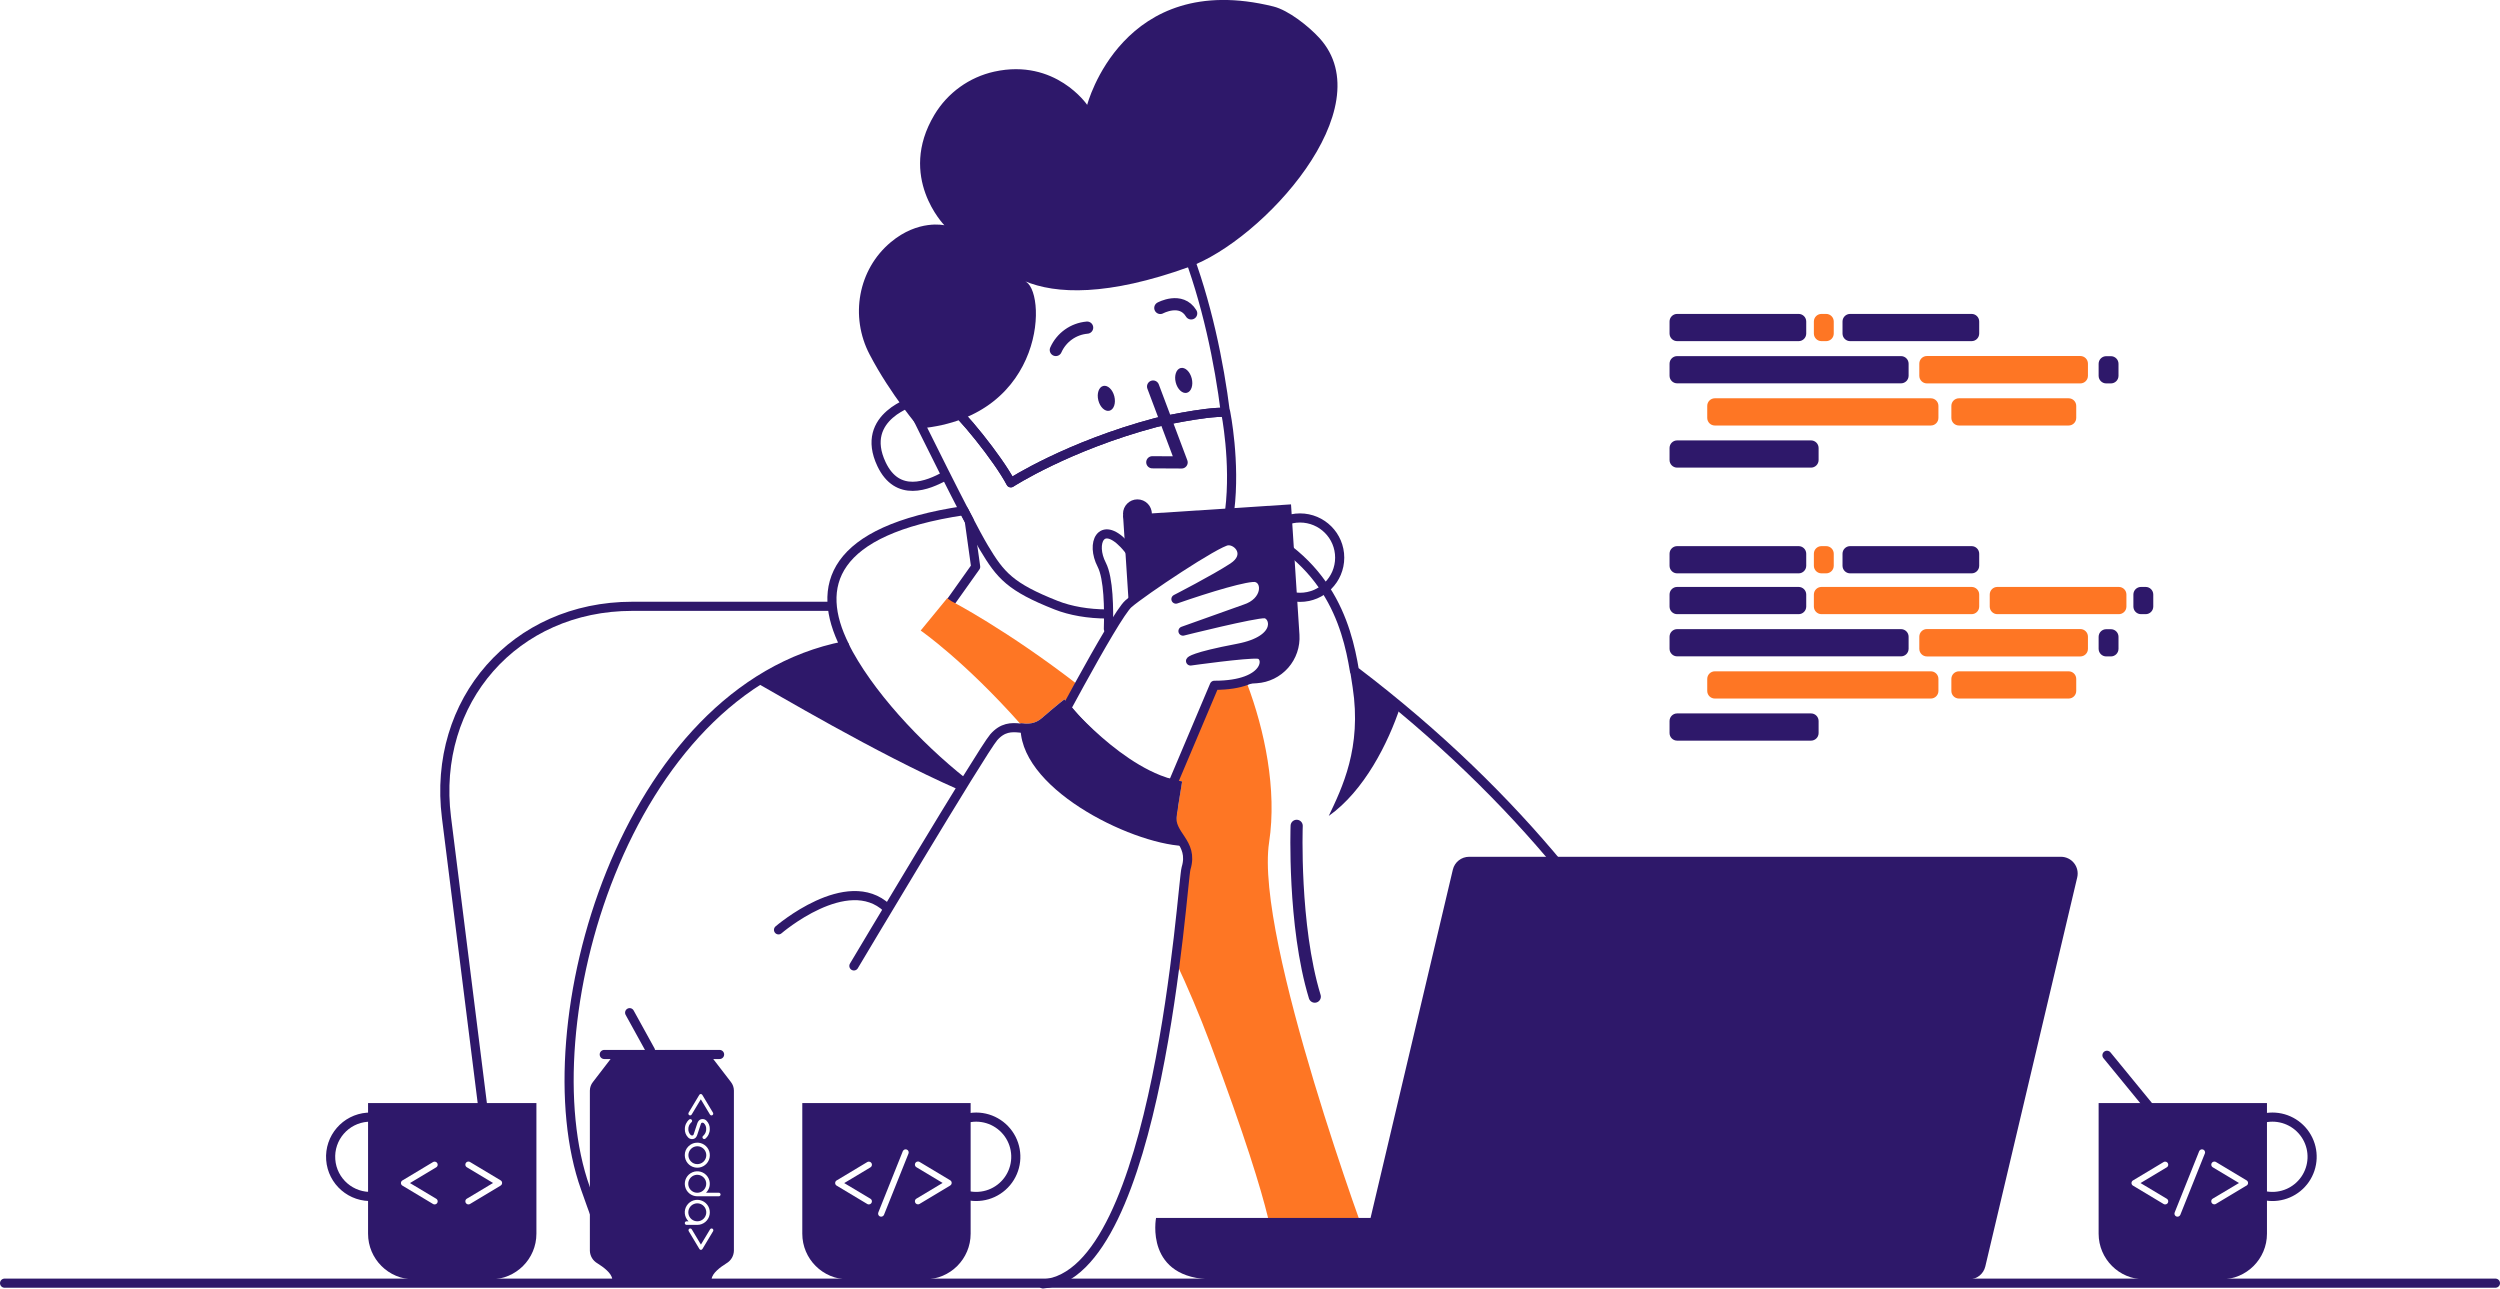
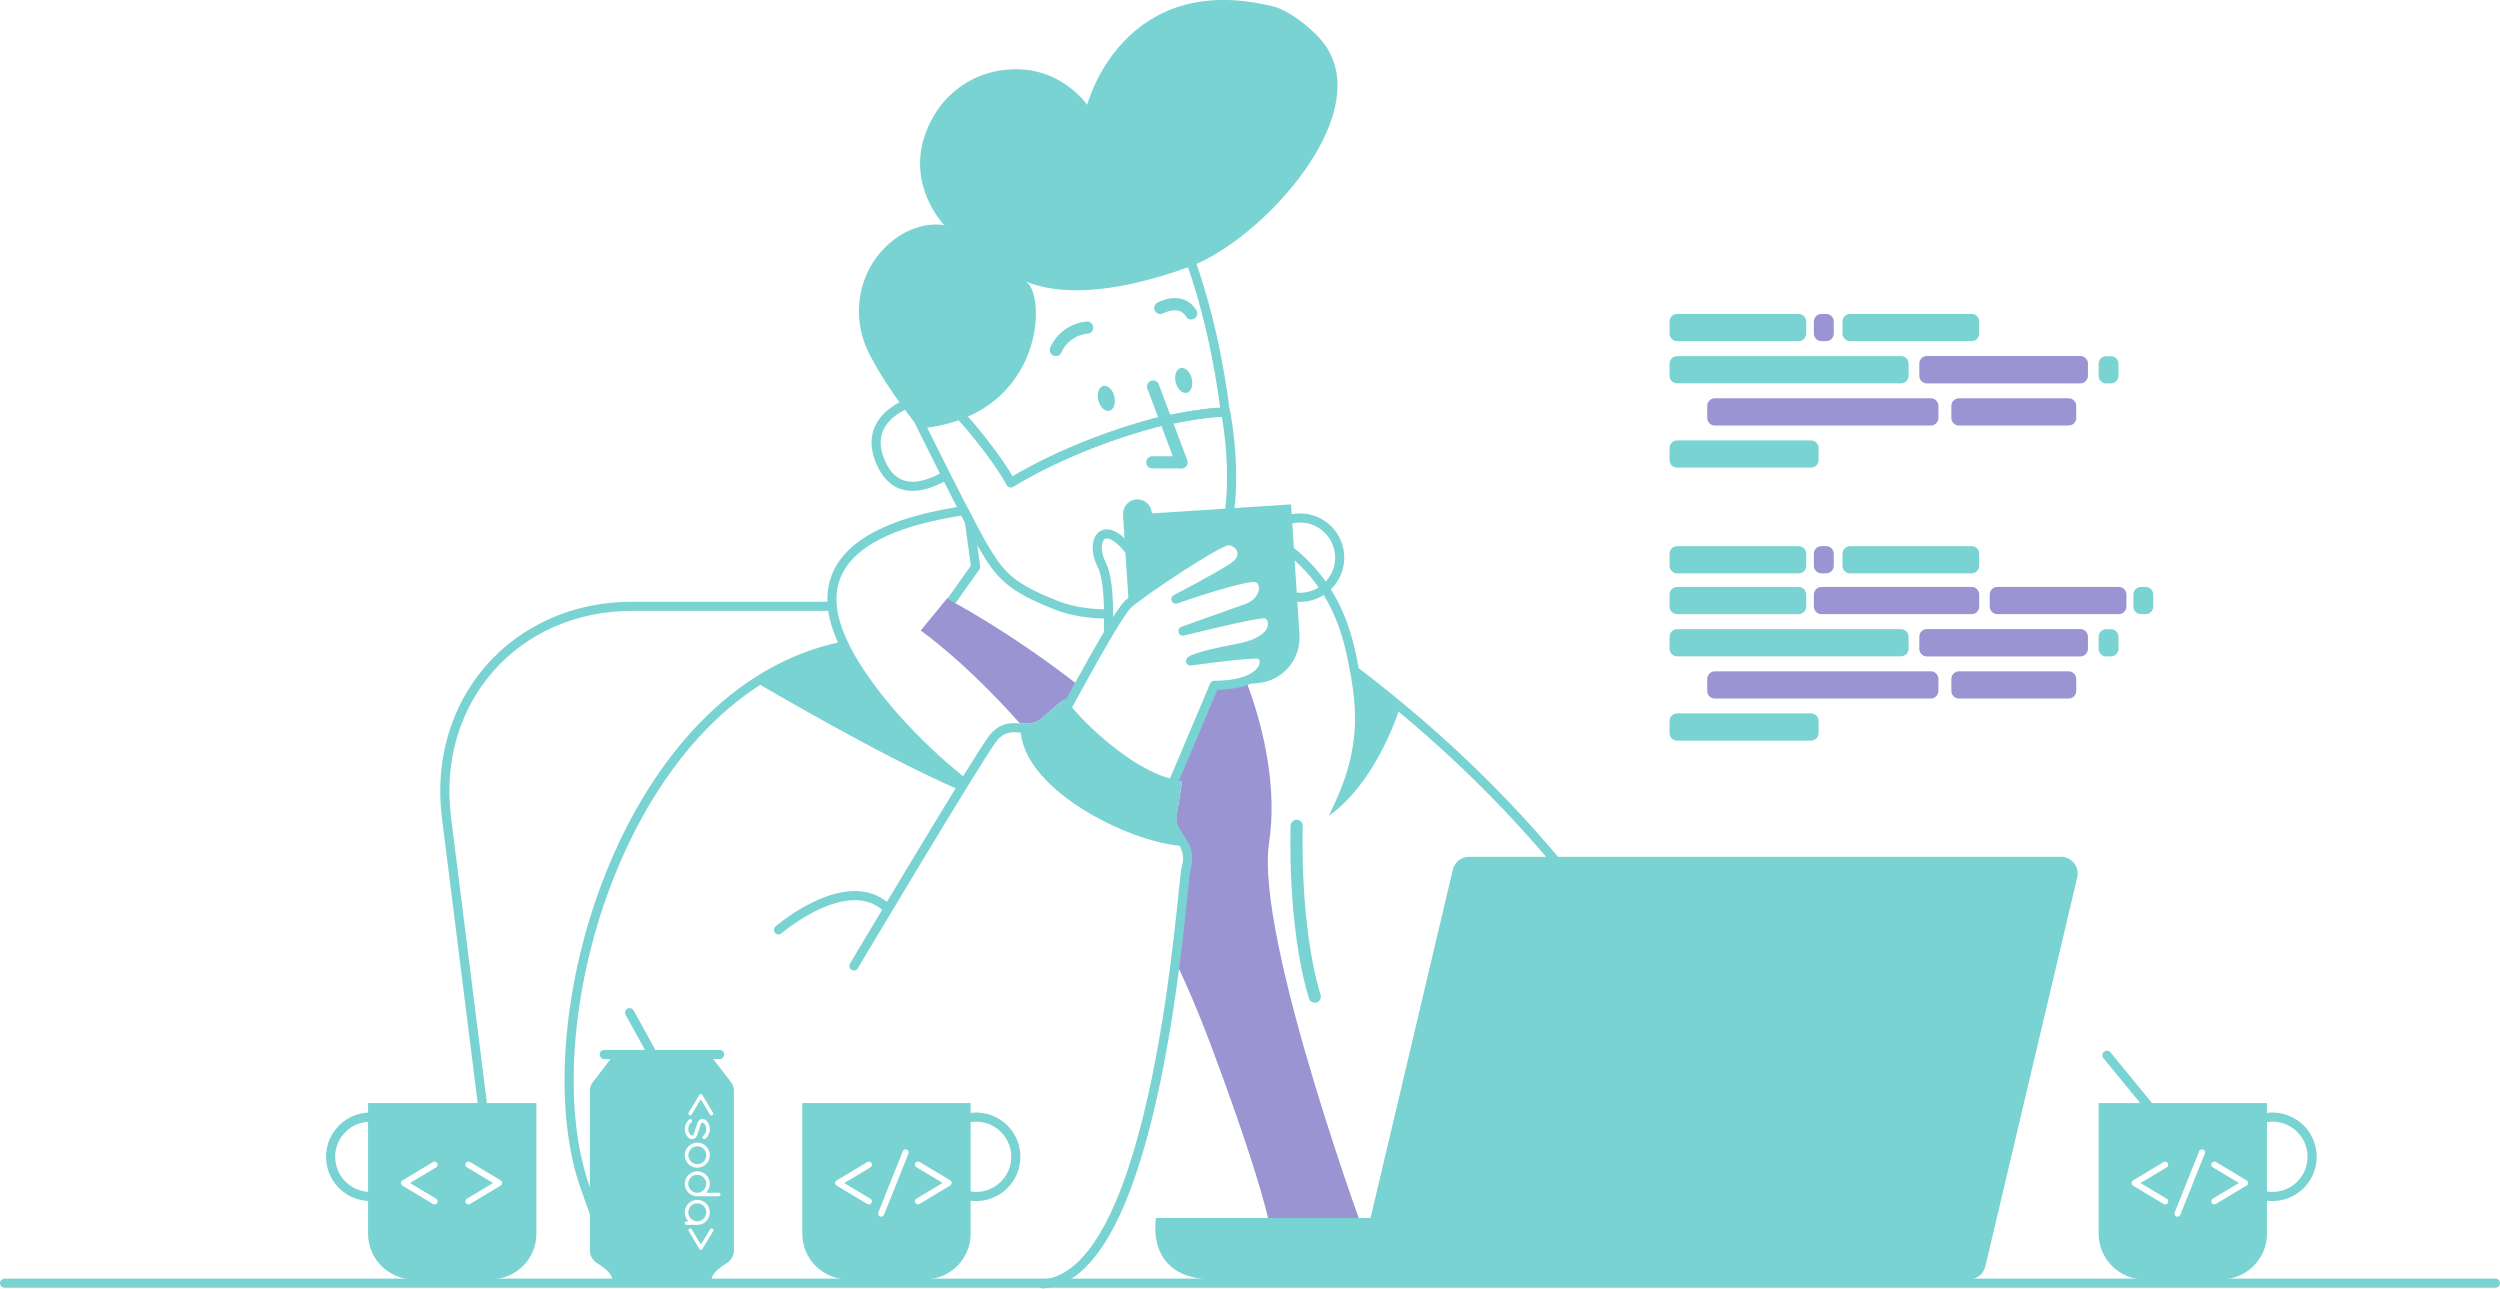
<svg xmlns="http://www.w3.org/2000/svg" viewBox="0 0 1642.48 846.52">
  <defs>
-     <style>.cls-1,.cls-3{fill:none;stroke:#2e186a;stroke-linecap:round;stroke-linejoin:round;}.cls-1{stroke-width:6px;}.cls-2{fill:#fe7624;}.cls-3{stroke-width:8px;}.cls-4{fill:#2e186a;}</style>
+     <style>.cls-1,.cls-3{fill:none;stroke:#79d3d3;stroke-linecap:round;stroke-linejoin:round;}.cls-1{stroke-width:6px;}.cls-2{fill:#9A94D3;}.cls-3{stroke-width:8px;}.cls-4{fill:#79d3d3;}</style>
  </defs>
  <g id="Layer_2" data-name="Layer 2">
    <g id="outline">
      <g id="developer">
        <path id="chair" class="cls-1" d="M317.73,731.65l-24.4-194.59c-9.61-76.61,45-138.72,122.06-138.72H544.24" />
        <g id="body">
          <path id="hoodie" class="cls-1" d="M625,394.92l16-22.53-4.21-30.25c-1.13-2.14-2.29-4.37-3.48-6.67-87.37,13-98,49.61-78.38,88.82C410,452.59,346.9,675.05,384.6,780.6c10.74,30,19.36,60,51.27,60.34" />
          <g id="tshirt">
            <path class="cls-2" d="M670.57,475.79c0-.19,0-.38,0-.57,4.74.46,9.34.49,13.78-3.35,11-9.53,14.9-12.39,14.9-12.39s1,1.2,2.77,3.23c2.17-4,4.43-8.15,6.74-12.35C661.27,413.58,625,394.92,625,394.92L622.32,393l-17.44,21.27S633.26,433.83,670.57,475.79Z" />
            <path class="cls-2" d="M900.13,821.06s-76-204.39-66.33-267.73c5.27-34.55-3-73.73-14.42-104l-21.77,1.41-26.06,61.62c1.7.42,3.4.77,5.1,1,0,0-1,6.47-3.46,21.34-1.65,9.91,1.18,11,3.42,17.88,2.89,4.63,5.11,9.83,2.67,17.87-.8,2.63-2.7,27.4-7,61,8,17,15.64,34.94,22.8,54,46.08,122.92,41.29,136.33,41.29,136.33Z" />
          </g>
          <path id="hoodie-2" data-name="hoodie" class="cls-1" d="M1157.5,839.33c-5.47-36-44.48-229.23-267.66-398.72-5-30.28-17.65-77.94-82.66-100.22" />
          <path id="string" class="cls-3" d="M851.9,542.57s-2.4,65.28,11.89,112.21" />
          <path id="stripe" class="cls-4" d="M886.88,439.86c.71,4.26,1.26,8.18,1.79,11.62,6.14,39.82-7,66.26-15.69,84.59,23.33-16.5,39.06-47.88,47-71.81C910.39,456.58,897.3,447.62,886.88,439.86Z" />
          <path id="stripe_II" data-name="stripe II" class="cls-4" d="M557.24,422.52c-16.32,3.33-43.14,11.46-62.47,24.83,13.5,7.36,80.36,47.4,135,71.42.43-.25,3.43-5.25,4.93-7.2C604.46,487.59,572.65,453.41,557.24,422.52Z" />
        </g>
        <g id="head">
          <path id="ear" class="cls-1" d="M601.25,263.25S564.14,273.31,579.16,305c10.44,22,30.26,14.18,42.08,7.51" />
          <path id="face" class="cls-1" d="M611.15,269.27l11.66-3.91c7.69,4.65,33.09,36.21,41.28,51.85,0,0,37.29-24.19,95.5-39.66,0,0,31.69-7.24,45.47-6.66-4-32-12.18-72.88-26.58-109.43-21.42-54.33-87.7-33.25-97.32-30-103.37,35.17-70.11,137.58-70.11,137.58Z" />
          <path id="beard" class="cls-1" d="M727.49,403.37c-12.44,0-24.27-2.07-33.58-5.75-30.2-11.93-36.62-19.62-47.46-37.76s-44.81-87.39-44.81-87.39l21.17-7.11c7.69,4.65,33.09,36.21,41.28,51.85,0,0,37.29-24.19,95.5-39.66,0,0,32-7.32,45.69-6.66,0,0,6.54,32.54,2.62,64.44" />
          <path id="hair" class="cls-4" d="M604.24,281.52s-19.12-22.17-32.93-48.66c-13-24.9-7.61-55.75,13.94-73.75C603.29,144,620.46,148,620.46,148s-31.06-31.64-6.57-72.57a61.32,61.32,0,0,1,39.38-28.38c40.2-8.81,61,21.85,61,21.85s23.1-89.19,122.31-64.65c10,2.48,23.23,13.06,30.2,20.66C909,71,829.46,158,781.07,175.42c-53.13,19.12-87.3,18.07-108.18,9.13C687.9,189.12,688.45,273.79,604.24,281.52Z" />
          <polyline id="nose" class="cls-3" points="757.57 253.95 776.31 303.81 757.05 303.71" />
          <circle id="mouth" class="cls-4" cx="747.28" cy="337.55" r="9.47" />
          <ellipse id="eye_II" data-name="eye II" class="cls-4" cx="777.71" cy="249.86" rx="5.42" ry="8.39" transform="translate(-37.39 196.21) rotate(-14.04)" />
          <ellipse id="eye" class="cls-4" cx="726.86" cy="261.64" rx="5.42" ry="8.39" transform="translate(-41.77 184.22) rotate(-14.04)" />
          <path id="brow_II" data-name="brow II" class="cls-3" d="M693.66,229.94a24.85,24.85,0,0,1,20.58-14.69" />
          <path id="brow" class="cls-3" d="M762.32,202.32s13.64-7.43,20.27,3.58" />
        </g>
        <path id="laptop" class="cls-4" d="M1354,562.9H965.2a11,11,0,0,0-10.7,8.47L900.44,800.19H759.51s-7.81,40.34,37.73,40.34h496.39a11,11,0,0,0,10.7-8.47l60.39-255.63A11,11,0,0,0,1354,562.9Z" />
        <g id="code_lines" data-name="code lines">
          <rect class="cls-2" x="1191.7" y="206.24" width="13.06" height="17.89" rx="5" />
          <rect class="cls-4" x="1096.88" y="206.24" width="89.8" height="17.89" rx="5" />
          <rect class="cls-4" x="1096.88" y="289.34" width="97.93" height="17.89" rx="5" />
          <rect class="cls-2" x="1121.64" y="261.67" width="151.89" height="17.89" rx="5" />
          <rect class="cls-2" x="1282.03" y="261.67" width="82.04" height="17.89" rx="5" />
          <rect class="cls-4" x="1378.78" y="234.01" width="13.06" height="17.89" rx="5" />
          <rect class="cls-4" x="1096.88" y="233.96" width="157.06" height="17.89" rx="5" />
          <rect class="cls-4" x="1210.52" y="206.24" width="89.8" height="17.89" rx="5" />
          <rect class="cls-2" x="1260.97" y="233.9" width="110.79" height="18" rx="5" />
        </g>
        <g id="code_lines-2" data-name="code lines">
          <rect class="cls-4" x="1096.88" y="385.61" width="89.8" height="17.89" rx="5" />
          <rect class="cls-4" x="1096.88" y="468.71" width="97.93" height="17.89" rx="5" />
          <rect class="cls-2" x="1121.64" y="441.05" width="151.89" height="17.89" rx="5" />
          <rect class="cls-2" x="1282.03" y="441.05" width="82.04" height="17.89" rx="5" />
          <rect class="cls-4" x="1378.78" y="413.38" width="13.06" height="17.89" rx="5" />
          <rect class="cls-4" x="1401.62" y="385.61" width="13.06" height="17.89" rx="5" />
          <rect class="cls-4" x="1096.88" y="413.33" width="157.06" height="17.89" rx="5" />
          <rect class="cls-2" x="1191.7" y="385.61" width="108.62" height="17.89" rx="5" />
          <rect class="cls-2" x="1307.24" y="385.61" width="89.8" height="17.89" rx="5" />
          <rect class="cls-2" x="1191.7" y="358.8" width="13.06" height="17.89" rx="5" />
          <rect class="cls-4" x="1096.88" y="358.8" width="89.8" height="17.89" rx="5" />
          <rect class="cls-4" x="1210.52" y="358.8" width="89.8" height="17.89" rx="5" />
          <rect class="cls-2" x="1260.97" y="413.28" width="110.79" height="18" rx="5" />
        </g>
        <g id="mug">
          <path id="handle" class="cls-1" d="M1484.34,735.41a26.47,26.47,0,0,1,6.76-1.41,26.07,26.07,0,1,1-2.15,51.76" />
          <line id="spoon" class="cls-1" x1="1421.52" y1="738.81" x2="1384.25" y2="693.31" />
          <path id="mug-2" data-name="mug" class="cls-4" d="M1378.78,724.71v85.81a30,30,0,0,0,30,30h50.6a30,30,0,0,0,30-30V724.71Zm44.74,62.83a2,2,0,0,1,1,1.76,2,2,0,0,1-2,2,2,2,0,0,1-1-.25l-20-12a2,2,0,0,1,0-3.62l20-12a2,2,0,0,1,1-.25,2,2,0,0,1,2,2,2,2,0,0,1-1,1.76l-17.21,10.32Zm25-29.58-16.1,40.25a2.09,2.09,0,0,1-.4.55,2,2,0,0,1-1.43.6,2,2,0,0,1-2-2,2,2,0,0,1,.18-.85l16.1-40.25a2.08,2.08,0,0,1,.43-.58,1.89,1.89,0,0,1,1.41-.58,2,2,0,0,1,2,2A2.11,2.11,0,0,1,1448.52,758ZM1475.77,779l-20,12a2,2,0,0,1-1,.25,2,2,0,0,1-2-2,2,2,0,0,1,1-1.76L1471,777.23l-17.21-10.32a2,2,0,0,1-1-1.76,2,2,0,0,1,.59-1.42,2,2,0,0,1,1.43-.59,2,2,0,0,1,1,.25l20,12a2,2,0,0,1,0,3.62Z" />
        </g>
        <g id="tea">
          <path id="handle-2" data-name="handle" class="cls-1" d="M245.2,786a26.07,26.07,0,1,1-3.83-52,25.69,25.69,0,0,1,4.73.08" />
          <path id="ug" class="cls-4" d="M241.81,724.71v85.81a30,30,0,0,0,30,30h50.61a30,30,0,0,0,30-30V724.71Zm44.75,62.83a2,2,0,0,1,1,1.76,2,2,0,0,1-2,2,2,2,0,0,1-1-.25l-20-12a2,2,0,0,1,0-3.62l20-12a2,2,0,0,1,1-.25,2,2,0,0,1,2,2,2,2,0,0,1-1,1.76l-17.21,10.32Zm42.18-8.5-20,12a2,2,0,0,1-1,.25,1.91,1.91,0,0,1-1.42-.59,1.93,1.93,0,0,1-.59-1.42,2,2,0,0,1,1-1.76l17.21-10.31-17.21-10.32a2,2,0,0,1-1-1.76,2,2,0,0,1,2-2,2,2,0,0,1,1,.25l20,12a2,2,0,0,1,0,3.62Z" />
        </g>
        <g id="soda">
          <line id="line" class="cls-1" x1="427.34" y1="690.13" x2="413.67" y2="665.32" />
          <line id="line-2" data-name="line" class="cls-1" x1="396.99" y1="692.78" x2="472.76" y2="692.78" />
          <g id="can">
            <path class="cls-4" d="M462.27,773.58a5.9,5.9,0,1,0,1.71,4.15A5.69,5.69,0,0,0,462.27,773.58Z" />
            <path class="cls-4" d="M458.11,764.82A5.87,5.87,0,1,0,454,763.1,5.65,5.65,0,0,0,458.11,764.82Z" />
            <path class="cls-4" d="M462.27,800.67a5.9,5.9,0,1,0-4.16,1.71A5.68,5.68,0,0,0,462.27,800.67Z" />
            <path class="cls-4" d="M480.21,710.88l-13.29-17.29H402.83l-13.29,17.29a9.15,9.15,0,0,0-2,5.61V821.75A9.84,9.84,0,0,0,392.5,830c4.11,2.56,9.35,6.52,9.72,10.31h65.31c.36-3.79,5.6-7.75,9.71-10.31a9.84,9.84,0,0,0,4.93-8.27V716.49A9.2,9.2,0,0,0,480.21,710.88Zm-27.82,20.19,7-11.68a1.21,1.21,0,0,1,1-.65,1.23,1.23,0,0,1,1.06.65l7,11.68a1.15,1.15,0,0,1,.15.59,1.11,1.11,0,0,1-.34.82,1.14,1.14,0,0,1-.83.35,1.19,1.19,0,0,1-1-.6l-6-10-6,10a1.2,1.2,0,0,1-1,.6,1.14,1.14,0,0,1-.83-.35,1.12,1.12,0,0,1-.35-.82A1.15,1.15,0,0,1,452.39,731.07Zm.46,4.4a1.12,1.12,0,0,1,.69-.22,1.14,1.14,0,0,1,.83.35,1.12,1.12,0,0,1,.34.83,1,1,0,0,1-.31.77l-.44.43a5.67,5.67,0,0,0-1.72,4.15,5.12,5.12,0,0,0,1.53,3.89,1.55,1.55,0,0,0,1,.35,1,1,0,0,0,.94-.72l2.39-7.22a5.14,5.14,0,0,1,1.05-1.86,3.32,3.32,0,0,1,2.48-1,3.5,3.5,0,0,1,2.54,1.08,7.41,7.41,0,0,1,2.15,5.52,8.14,8.14,0,0,1-2.95,6.31.94.94,0,0,1-.69.22,1.16,1.16,0,0,1-1.17-1.17,1,1,0,0,1,.31-.78l.44-.43a5.66,5.66,0,0,0,1.71-4.15,5.11,5.11,0,0,0-1.52-3.89,1.57,1.57,0,0,0-1-.35,1,1,0,0,0-.94.72l-2.4,7.22a5.15,5.15,0,0,1-1,1.86,3.32,3.32,0,0,1-2.48,1,3.5,3.5,0,0,1-2.54-1.08,7.41,7.41,0,0,1-2.15-5.52A8.13,8.13,0,0,1,452.85,735.47Zm-.55,17.67a8.23,8.23,0,1,1-2.4,5.81A7.91,7.91,0,0,1,452.3,753.14Zm-2.06,51.25a1.18,1.18,0,0,1,.83-2h1.29a8.23,8.23,0,1,1,5.75,2.35h-7A1.13,1.13,0,0,1,450.24,804.39Zm18.29,4.45-7,11.68a1.23,1.23,0,0,1-1.06.65,1.21,1.21,0,0,1-1-.65l-7-11.68a1.15,1.15,0,0,1-.15-.59,1.12,1.12,0,0,1,.35-.82,1.1,1.1,0,0,1,.83-.35,1.2,1.2,0,0,1,1,.6l6,10,6-10a1.19,1.19,0,0,1,1-.6,1.18,1.18,0,0,1,1.17,1.17A1.15,1.15,0,0,1,468.53,808.84Zm4.53-23.23a1.13,1.13,0,0,1-.83.34H458.11a8.21,8.21,0,1,1,5.82-2.41l-.06.06h8.36a1.14,1.14,0,0,1,.83.35,1.13,1.13,0,0,1,.35.83A1.16,1.16,0,0,1,473.06,785.61Z" />
          </g>
        </g>
        <g id="hand">
          <path id="thumb" class="cls-1" d="M728.2,413.19c.41-12.93.21-33.28-4.38-42.17-7.29-14.11-.49-29.17,14.42-13.76,8.5,8.78,12.67,20.43,14.69,28.82" />
          <circle class="cls-1" cx="854.1" cy="366.37" r="26.07" />
          <path id="sleeve" class="cls-1" d="M685.24,843.52c76.2-5.69,91.36-264.23,94-273.06,5.29-17.44-11.32-21.53-9.14-35.34s.49-20,.49-20c-35.77-5.82-70.51-50.8-70.51-50.8s-3.6,2.63-13.85,11.39-21.69-4.7-33.39,8.72C645.12,493.38,561,634.6,561,634.6" />
          <path id="welt" class="cls-4" d="M773.19,534.71c2.48-14.87,3.46-21.34,3.46-21.34-38.09-5.86-77.37-53.89-77.37-53.89s-3.88,2.86-14.9,12.39c-4.44,3.84-9,3.81-13.78,3.35-3.37,41.71,71.45,78.84,106.89,80.59C775.23,545.79,771.32,546,773.19,534.71Z" />
          <path id="line-3" data-name="line" class="cls-1" d="M511.48,610.91s45.1-38.92,71.28-14.4" />
          <path id="hand-2" data-name="hand" class="cls-1" d="M684.44,495.72,760,539.65l37.82-89.42c36.49.06,36.33-19.76,28.69-20.44s-44.33,4.47-44.33,4.47,1.19-2.67,31-8.33,24.21-22.27,17.8-22.72-53.78,11.42-53.78,11.42l40.7-14.53c14.49-4.6,15-18.64,7.43-20.62-5-1.31-31.66,6.75-52.76,14.13,0,0,25.36-13,37.39-20.86s3.62-18.11-3.41-17.47-55.87,33.3-65.17,41.39S684.44,495.72,684.44,495.72Z" />
        </g>
        <g id="coffe">
          <path id="handle-3" data-name="handle" class="cls-1" d="M635.24,734.65a27.18,27.18,0,0,1,4.18-.65,26.07,26.07,0,1,1-5.77,50.92" />
          <path id="mug-3" data-name="mug" class="cls-4" d="M527.1,724.71v85.81a30,30,0,0,0,30,30h50.6a30,30,0,0,0,30-30V724.71Zm44.74,62.83a2,2,0,0,1,1,1.76,2,2,0,0,1-2,2,2,2,0,0,1-1-.25l-20-12a2,2,0,0,1,0-3.62l20-12a2,2,0,0,1,1-.25,2,2,0,0,1,1.42.59,1.91,1.91,0,0,1,.59,1.42,2,2,0,0,1-1,1.76l-17.21,10.32Zm25-29.58-16.1,40.25a2.13,2.13,0,0,1-.41.55,2,2,0,0,1-1.43.6,2,2,0,0,1-2-2,2.19,2.19,0,0,1,.17-.85l16.1-40.25a2.29,2.29,0,0,1,.43-.58,1.92,1.92,0,0,1,1.41-.58,2,2,0,0,1,2,2A2.27,2.27,0,0,1,596.85,758ZM624.09,779l-20,12a2,2,0,0,1-1,.25,2,2,0,0,1-2-2,2,2,0,0,1,1-1.76l17.2-10.31-17.2-10.32a2,2,0,0,1-1-1.76,1.91,1.91,0,0,1,.59-1.42,2,2,0,0,1,1.42-.59,2,2,0,0,1,1,.25l20,12a2,2,0,0,1,0,3.62Z" />
        </g>
        <line id="line-4" data-name="line" class="cls-1" x1="3" y1="843.03" x2="1639.48" y2="843.03" />
        <path class="cls-4" d="M853.73,417l-5.54-85.63-110.37,7.15,3.75,57.94c9.81-8.39,58-40.57,64.95-41.2s15.44,9.62,3.41,17.47-37.39,20.86-37.39,20.86c21.1-7.38,47.79-15.44,52.76-14.13,7.58,2,7.06,16-7.43,20.62l-40.7,14.53s47.37-11.87,53.78-11.42,12,17.06-17.8,22.72-31,8.33-31,8.33,36.7-5.16,44.33-4.47,7.8,20.5-28.69,20.44l-.21.49,28.12-1.82A30,30,0,0,0,853.73,417Z" />
      </g>
    </g>
  </g>
</svg>
